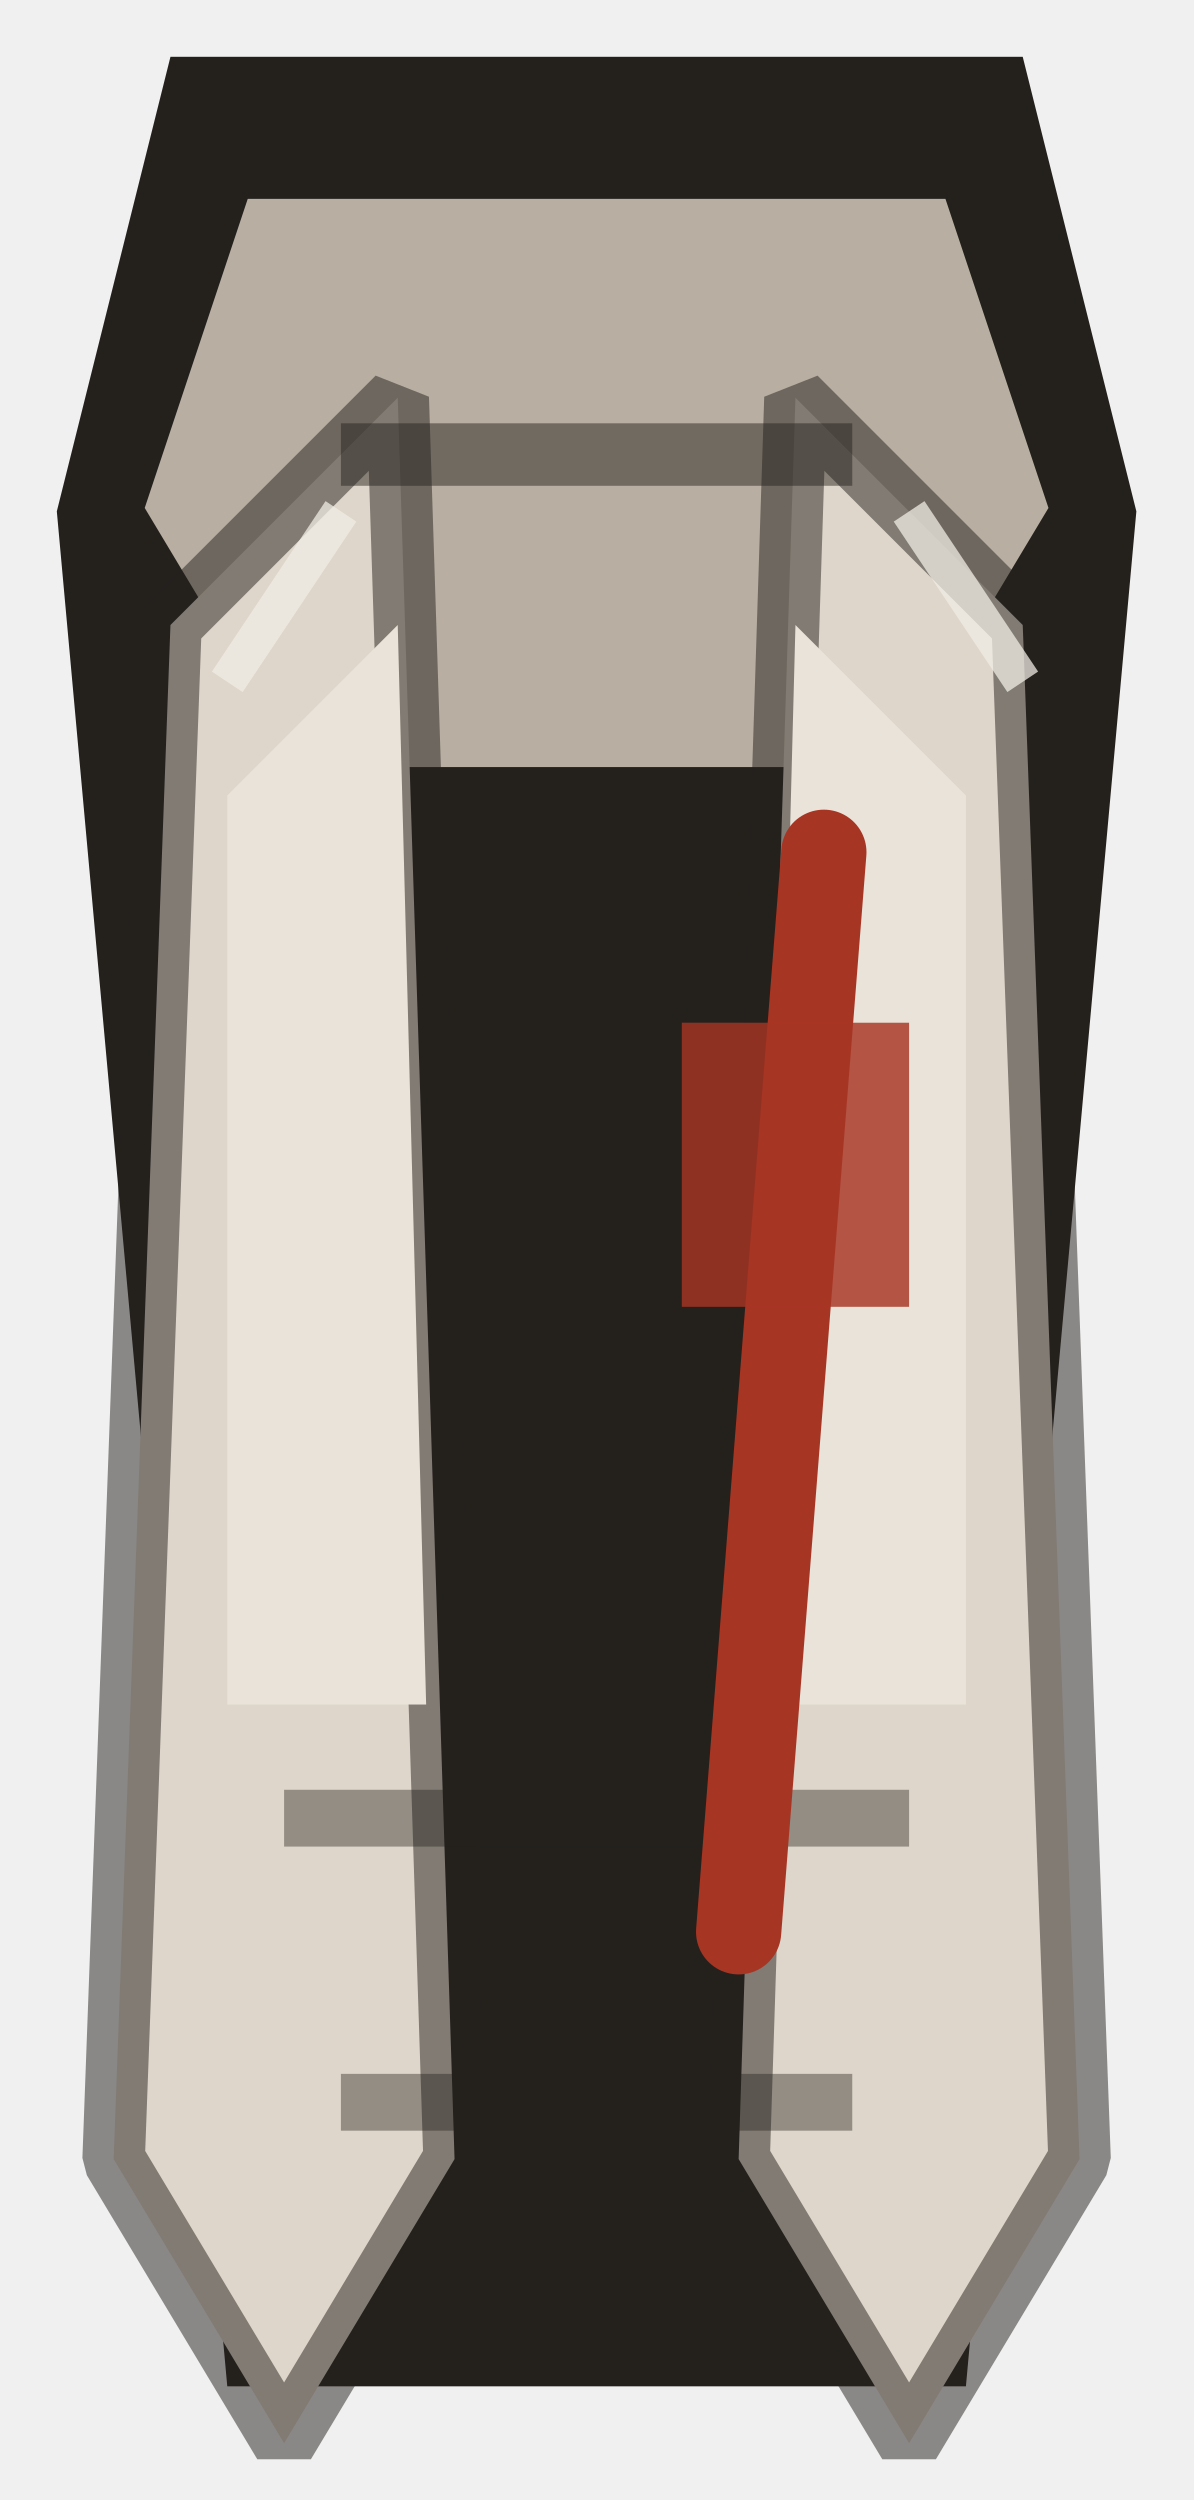
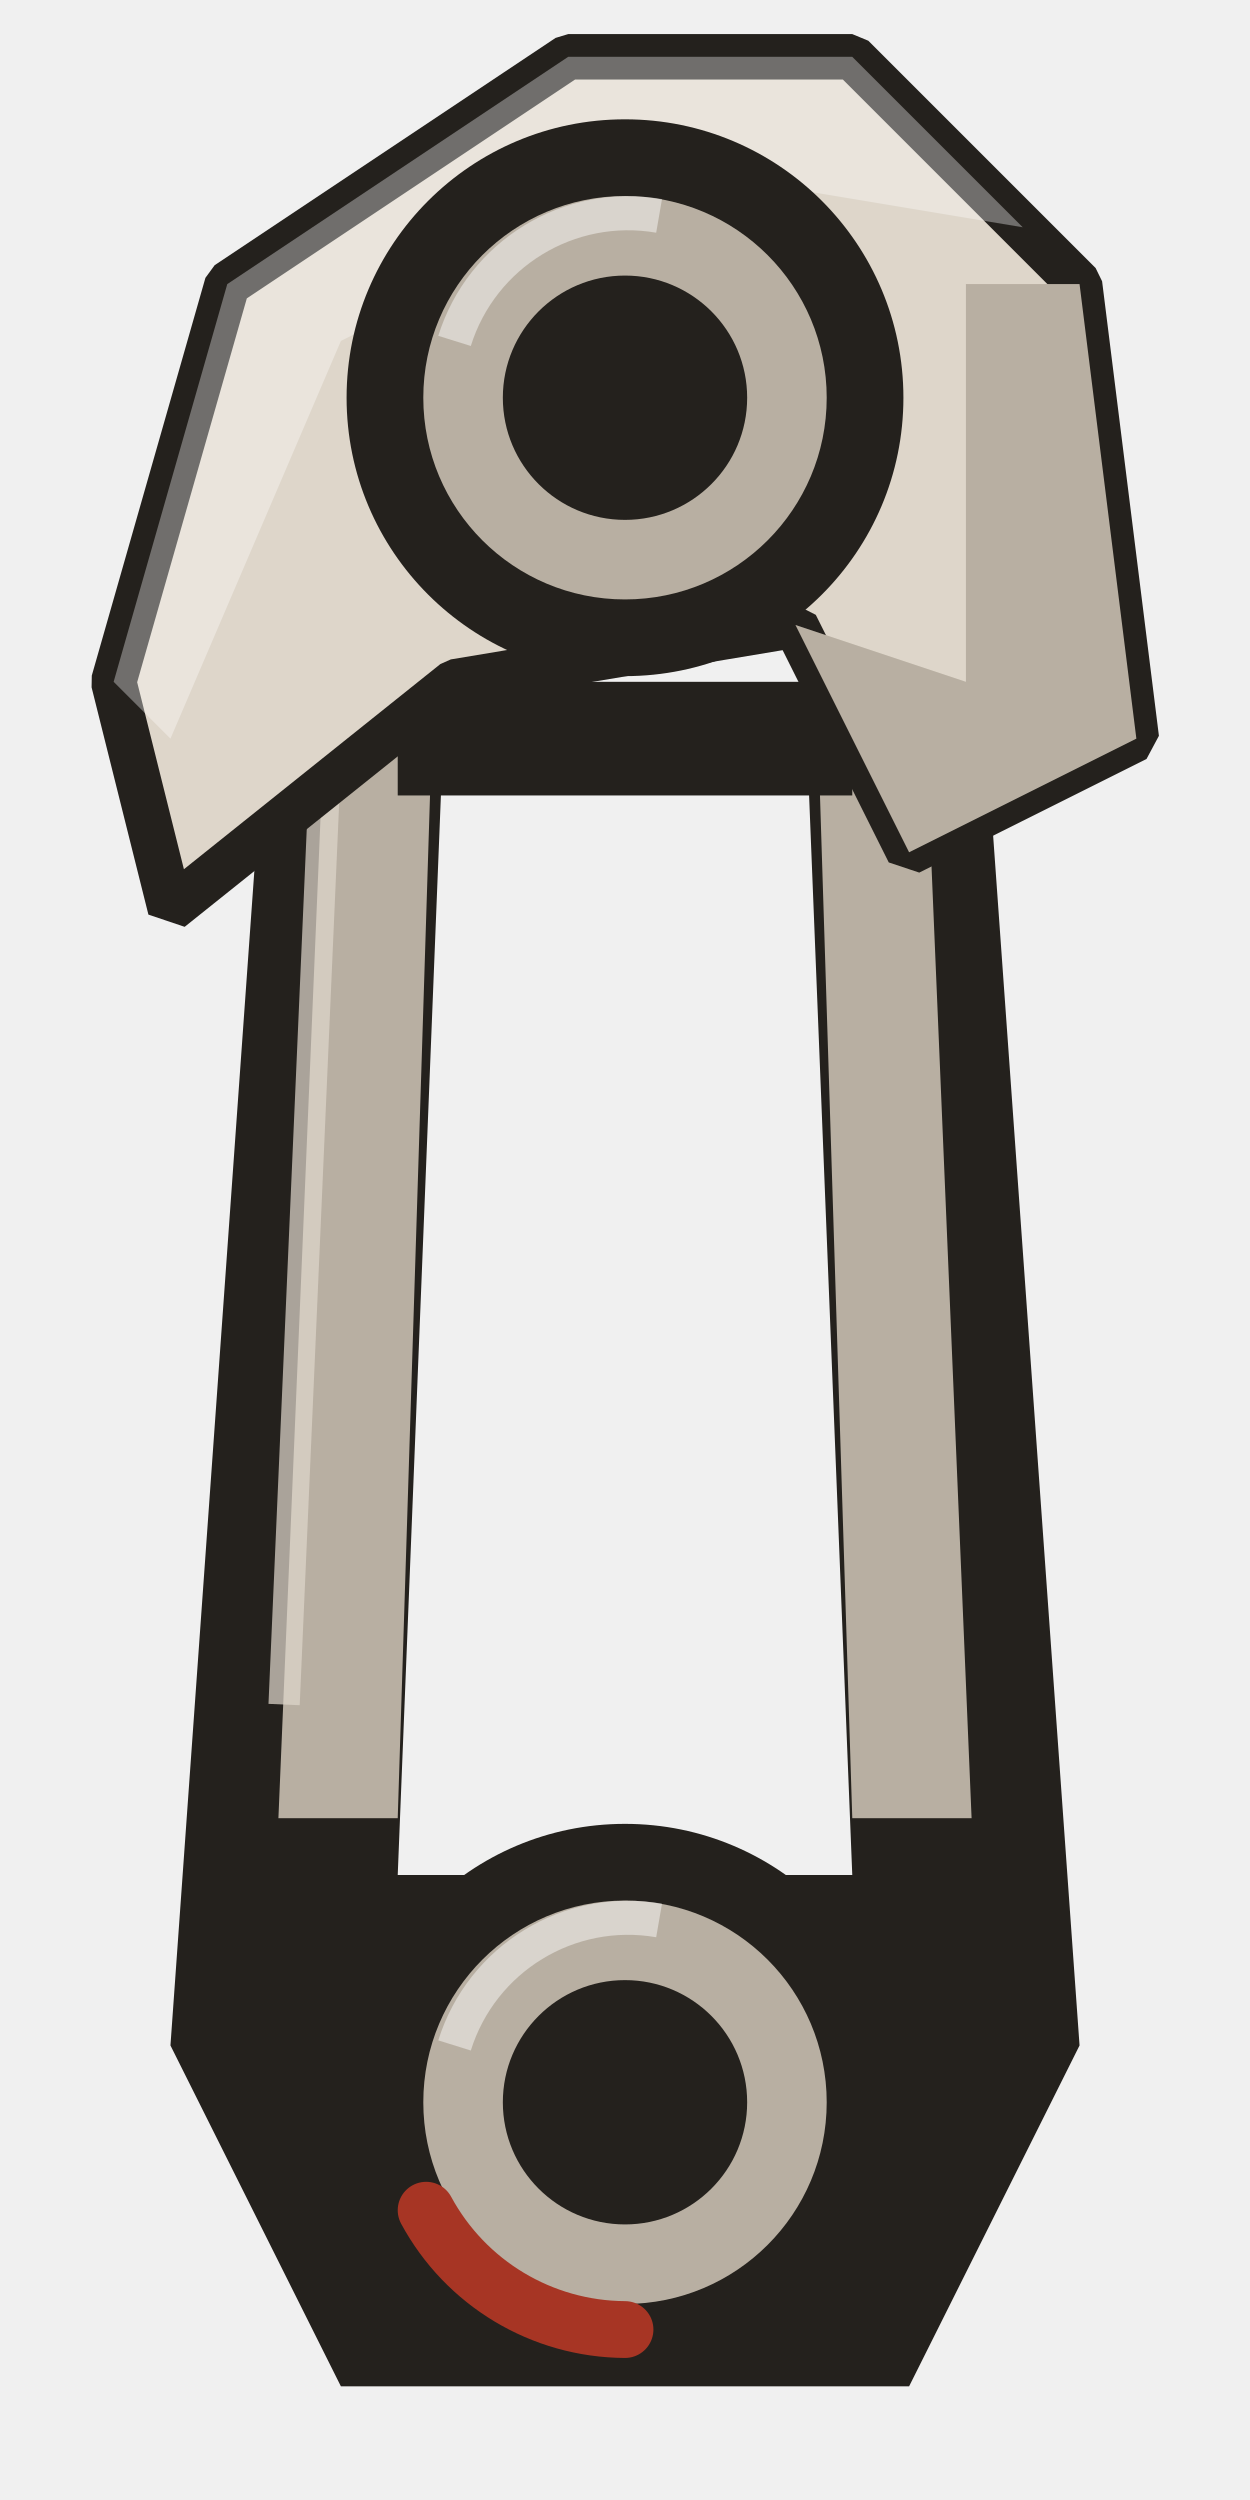
- <svg xmlns="http://www.w3.org/2000/svg" width="21" height="44" viewBox="0 0 21 44" fill="none">
-   <g id="underplate">
-     <path d="M3 1H18L20 9L17 42H4L1 9L3 1Z" fill="#24211D" />
+ <svg xmlns="http://www.w3.org/2000/svg" width="22" height="44" viewBox="0 0 22 44" fill="none">
+   <g id="frame">
+     <path d="M5 8H8L7 33H15L14 8H17L19 36L16 42H6L3 36L5 8Z" fill="#24211D" />
+     <path d="M5.7 13L4.9 32H7L7.6 13H5.7ZM14.4 13L15 32H17.1L16.3 13H14.4Z" fill="#B8AFA2" />
+     <path d="M7 12H15V14H7V12Z" fill="#24211D" />
+     <path d="M5.7 14L5 30" stroke="#DED6CA" stroke-opacity=".72" stroke-width=".55" />
  </g>
-   <g id="frame">
-     <path d="M8 5H13L14 38H7L8 5Z" fill="#24211D" />
-     <path d="M4 3H17L19 9L16 14H5L2 9L4 3Z" fill="#B8AFA2" stroke="#24211D" stroke-width="1" stroke-linejoin="bevel" />
-   </g>
-   <g id="shell">
-     <path d="M3 11L7 7L8 38L5 43L2 38L3 11Z" fill="#DED6CA" stroke="#24211D" stroke-opacity=".5" stroke-width="1.1" stroke-linejoin="bevel" />
-     <path d="M18 11L14 7L13 38L16 43L19 38L18 11Z" fill="#DED6CA" stroke="#24211D" stroke-opacity=".5" stroke-width="1.1" stroke-linejoin="bevel" />
-     <path d="M4 14L7 11L7.5 30H4L4 14ZM17 14L14 11L13.5 30H17V14Z" fill="#E9E3D9" />
+   <g id="shell" stroke="#24211D" stroke-width=".8" stroke-linejoin="bevel">
+     <path d="M10 1H15L19 5L20 13L16 15L14 11L8 12L3 16L2 12L4 5L10 1Z" fill="#DED6CA" />
+     <path d="M10 1H15L18 4L12 3L6 6L3 13L2 12L4 5L10 1Z" fill="white" fill-opacity=".35" stroke="none" />
+     <path d="M17 5L19 5L20 13L16 15L14 11L17 12V5Z" fill="#B8AFA2" stroke="none" />
  </g>
  <g id="mechanism">
-     <path d="M5 32H16M6 37H15" stroke="#24211D" stroke-opacity=".4" stroke-width="1" />
-     <path d="M6 8H15" stroke="#24211D" stroke-opacity=".48" stroke-width="1.1" />
+     <circle data-joint="shoulder" cx="11" cy="7" r="4.9" fill="#24211D" />
+     <circle cx="11" cy="7" r="3.55" fill="#B8AFA2" />
+     <circle cx="11" cy="7" r="2.15" fill="#24211D" />
+     <circle data-joint="elbow" cx="11" cy="37" r="4.9" fill="#24211D" />
+     <circle cx="11" cy="37" r="3.55" fill="#B8AFA2" />
+     <circle cx="11" cy="37" r="2.15" fill="#24211D" />
  </g>
  <g id="actuator">
-     <path d="M14.5 15L13 34" stroke="#A73524" stroke-width="1.5" stroke-linecap="round" />
-     <rect x="12" y="18" width="4" height="5" fill="#A73524" fill-opacity=".82" />
+     <path d="M7.5 38.9A4 4 0 0 0 11 41" stroke="#A73524" stroke-width="1" stroke-linecap="round" />
  </g>
  <g id="rim">
-     <path d="M4 12L6 9M16 9L18 12" stroke="#F1EEE6" stroke-opacity=".74" stroke-width=".65" />
+     <path d="M8 6A3.2 3.2 0 0 1 11.6 3.8M8 36A3.2 3.2 0 0 1 11.6 33.8" stroke="white" stroke-opacity=".46" stroke-width=".6" />
  </g>
</svg>
